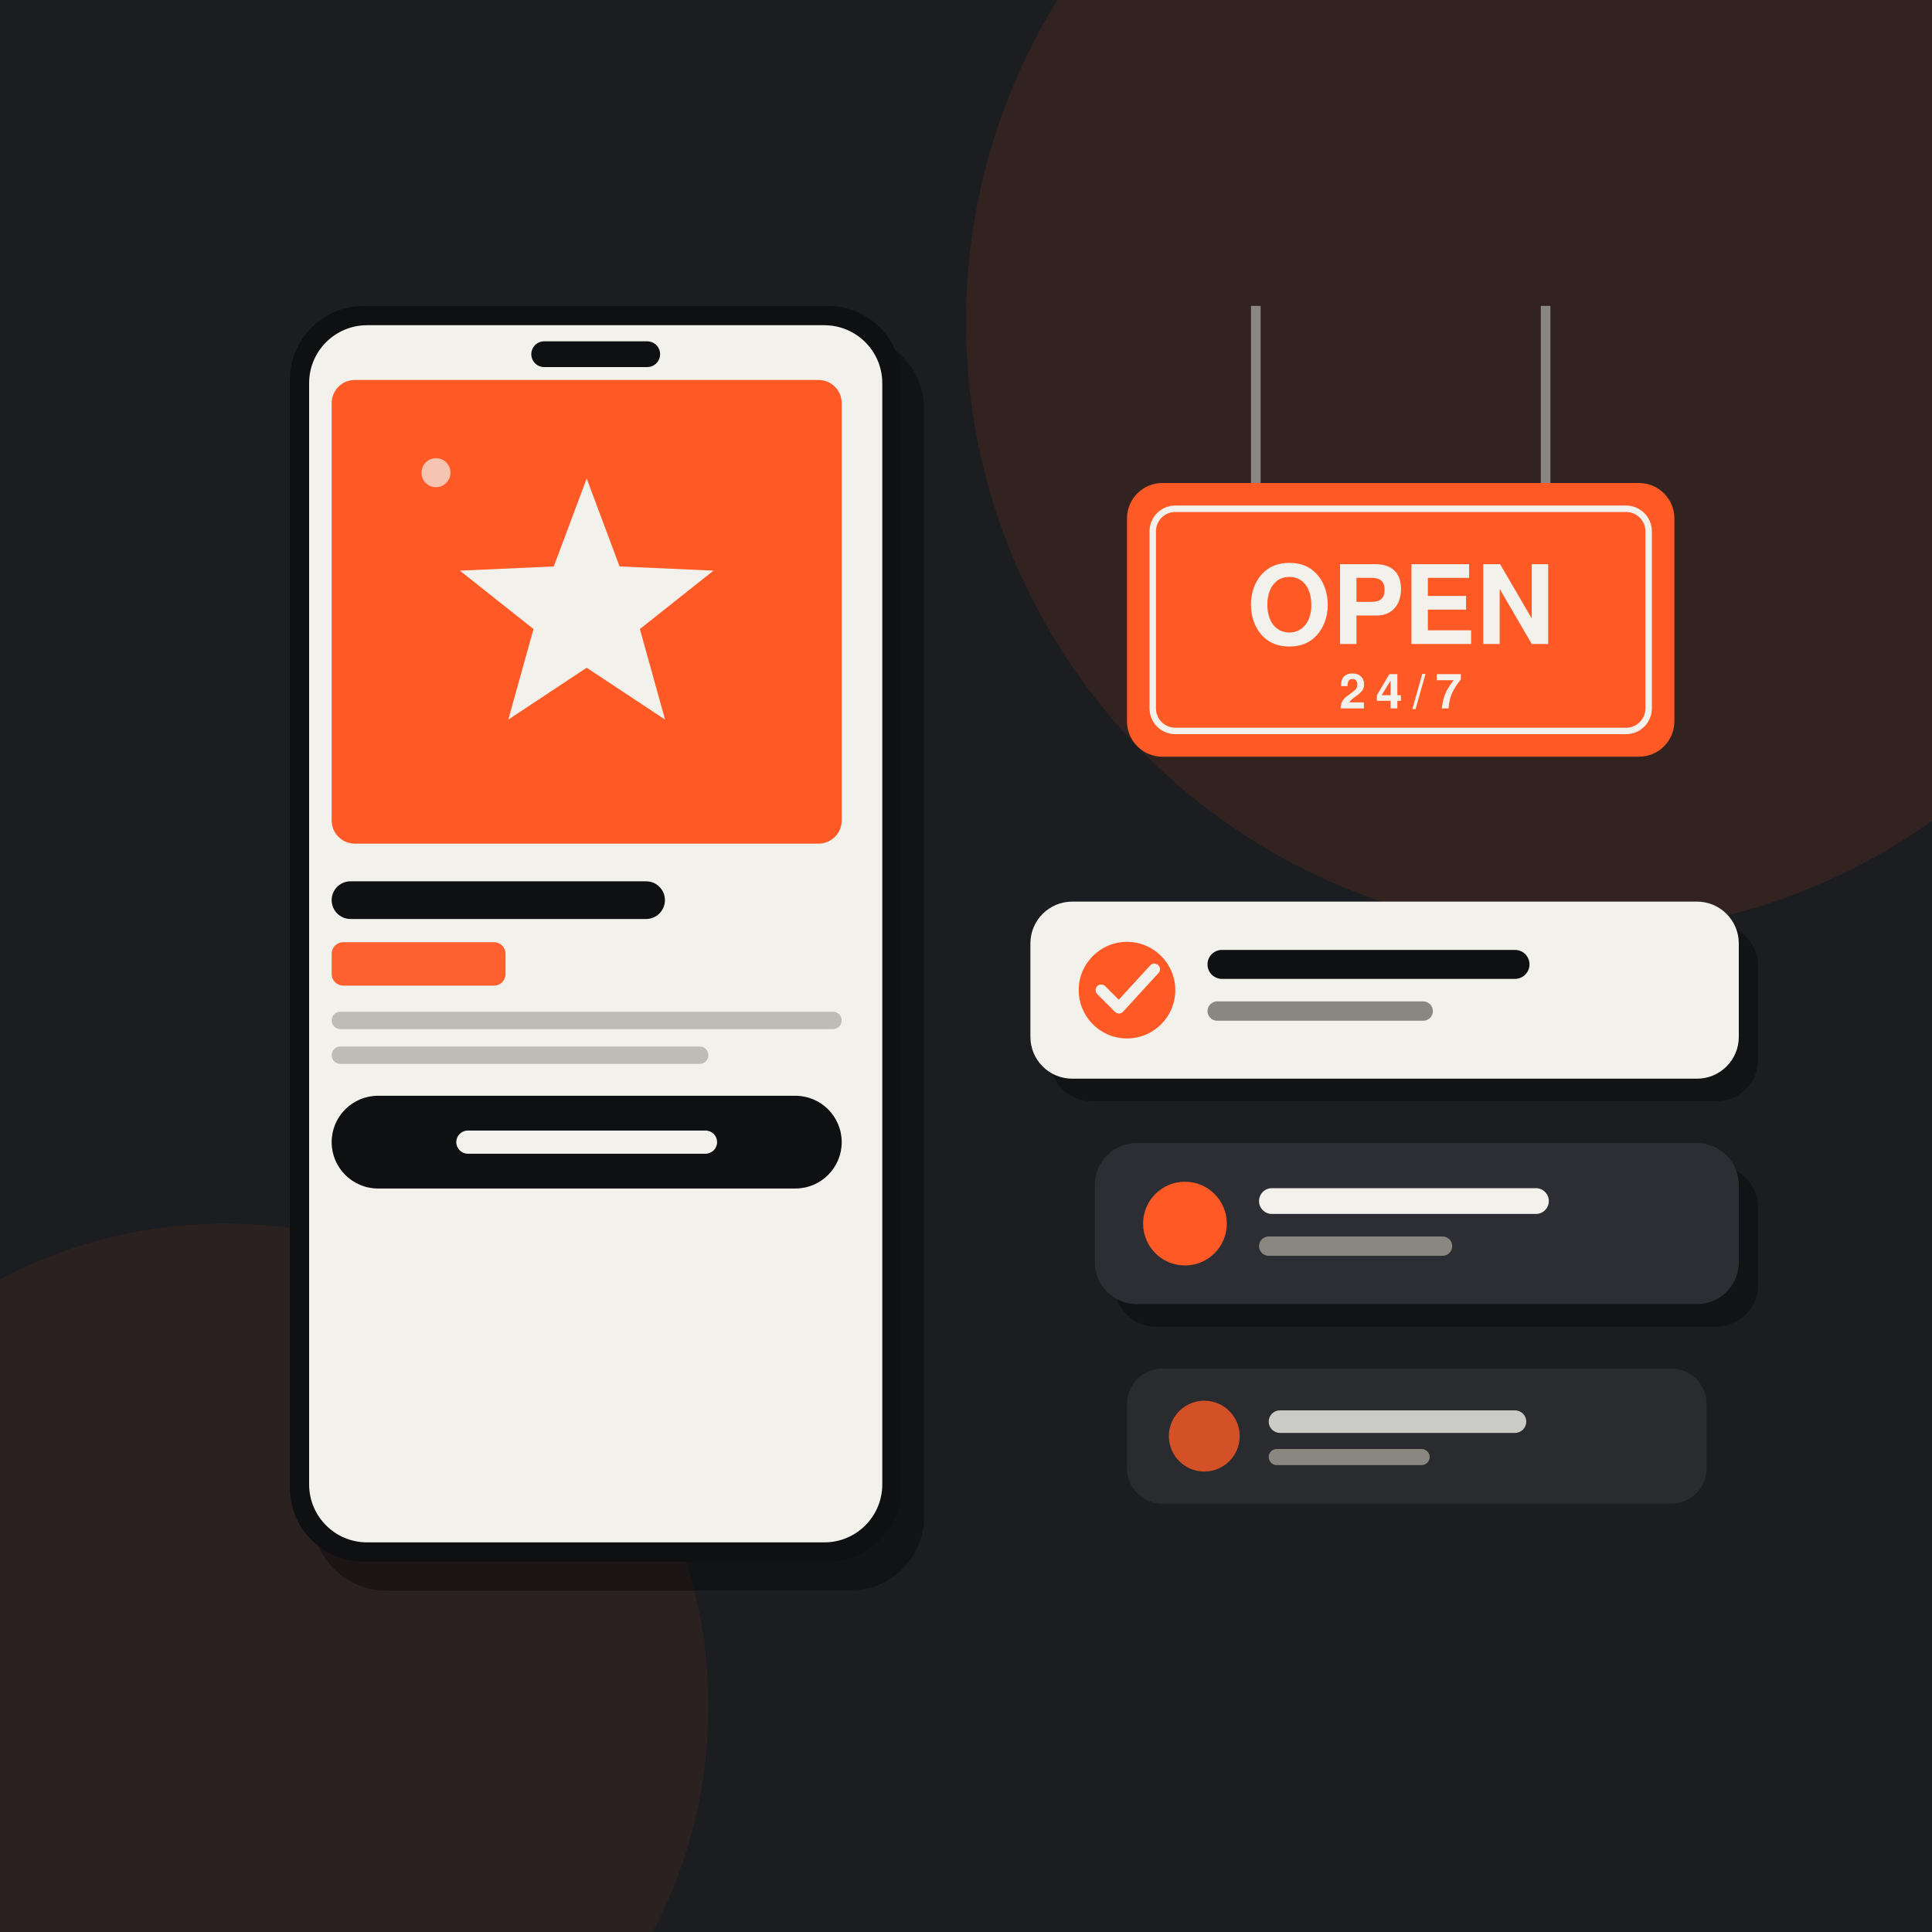
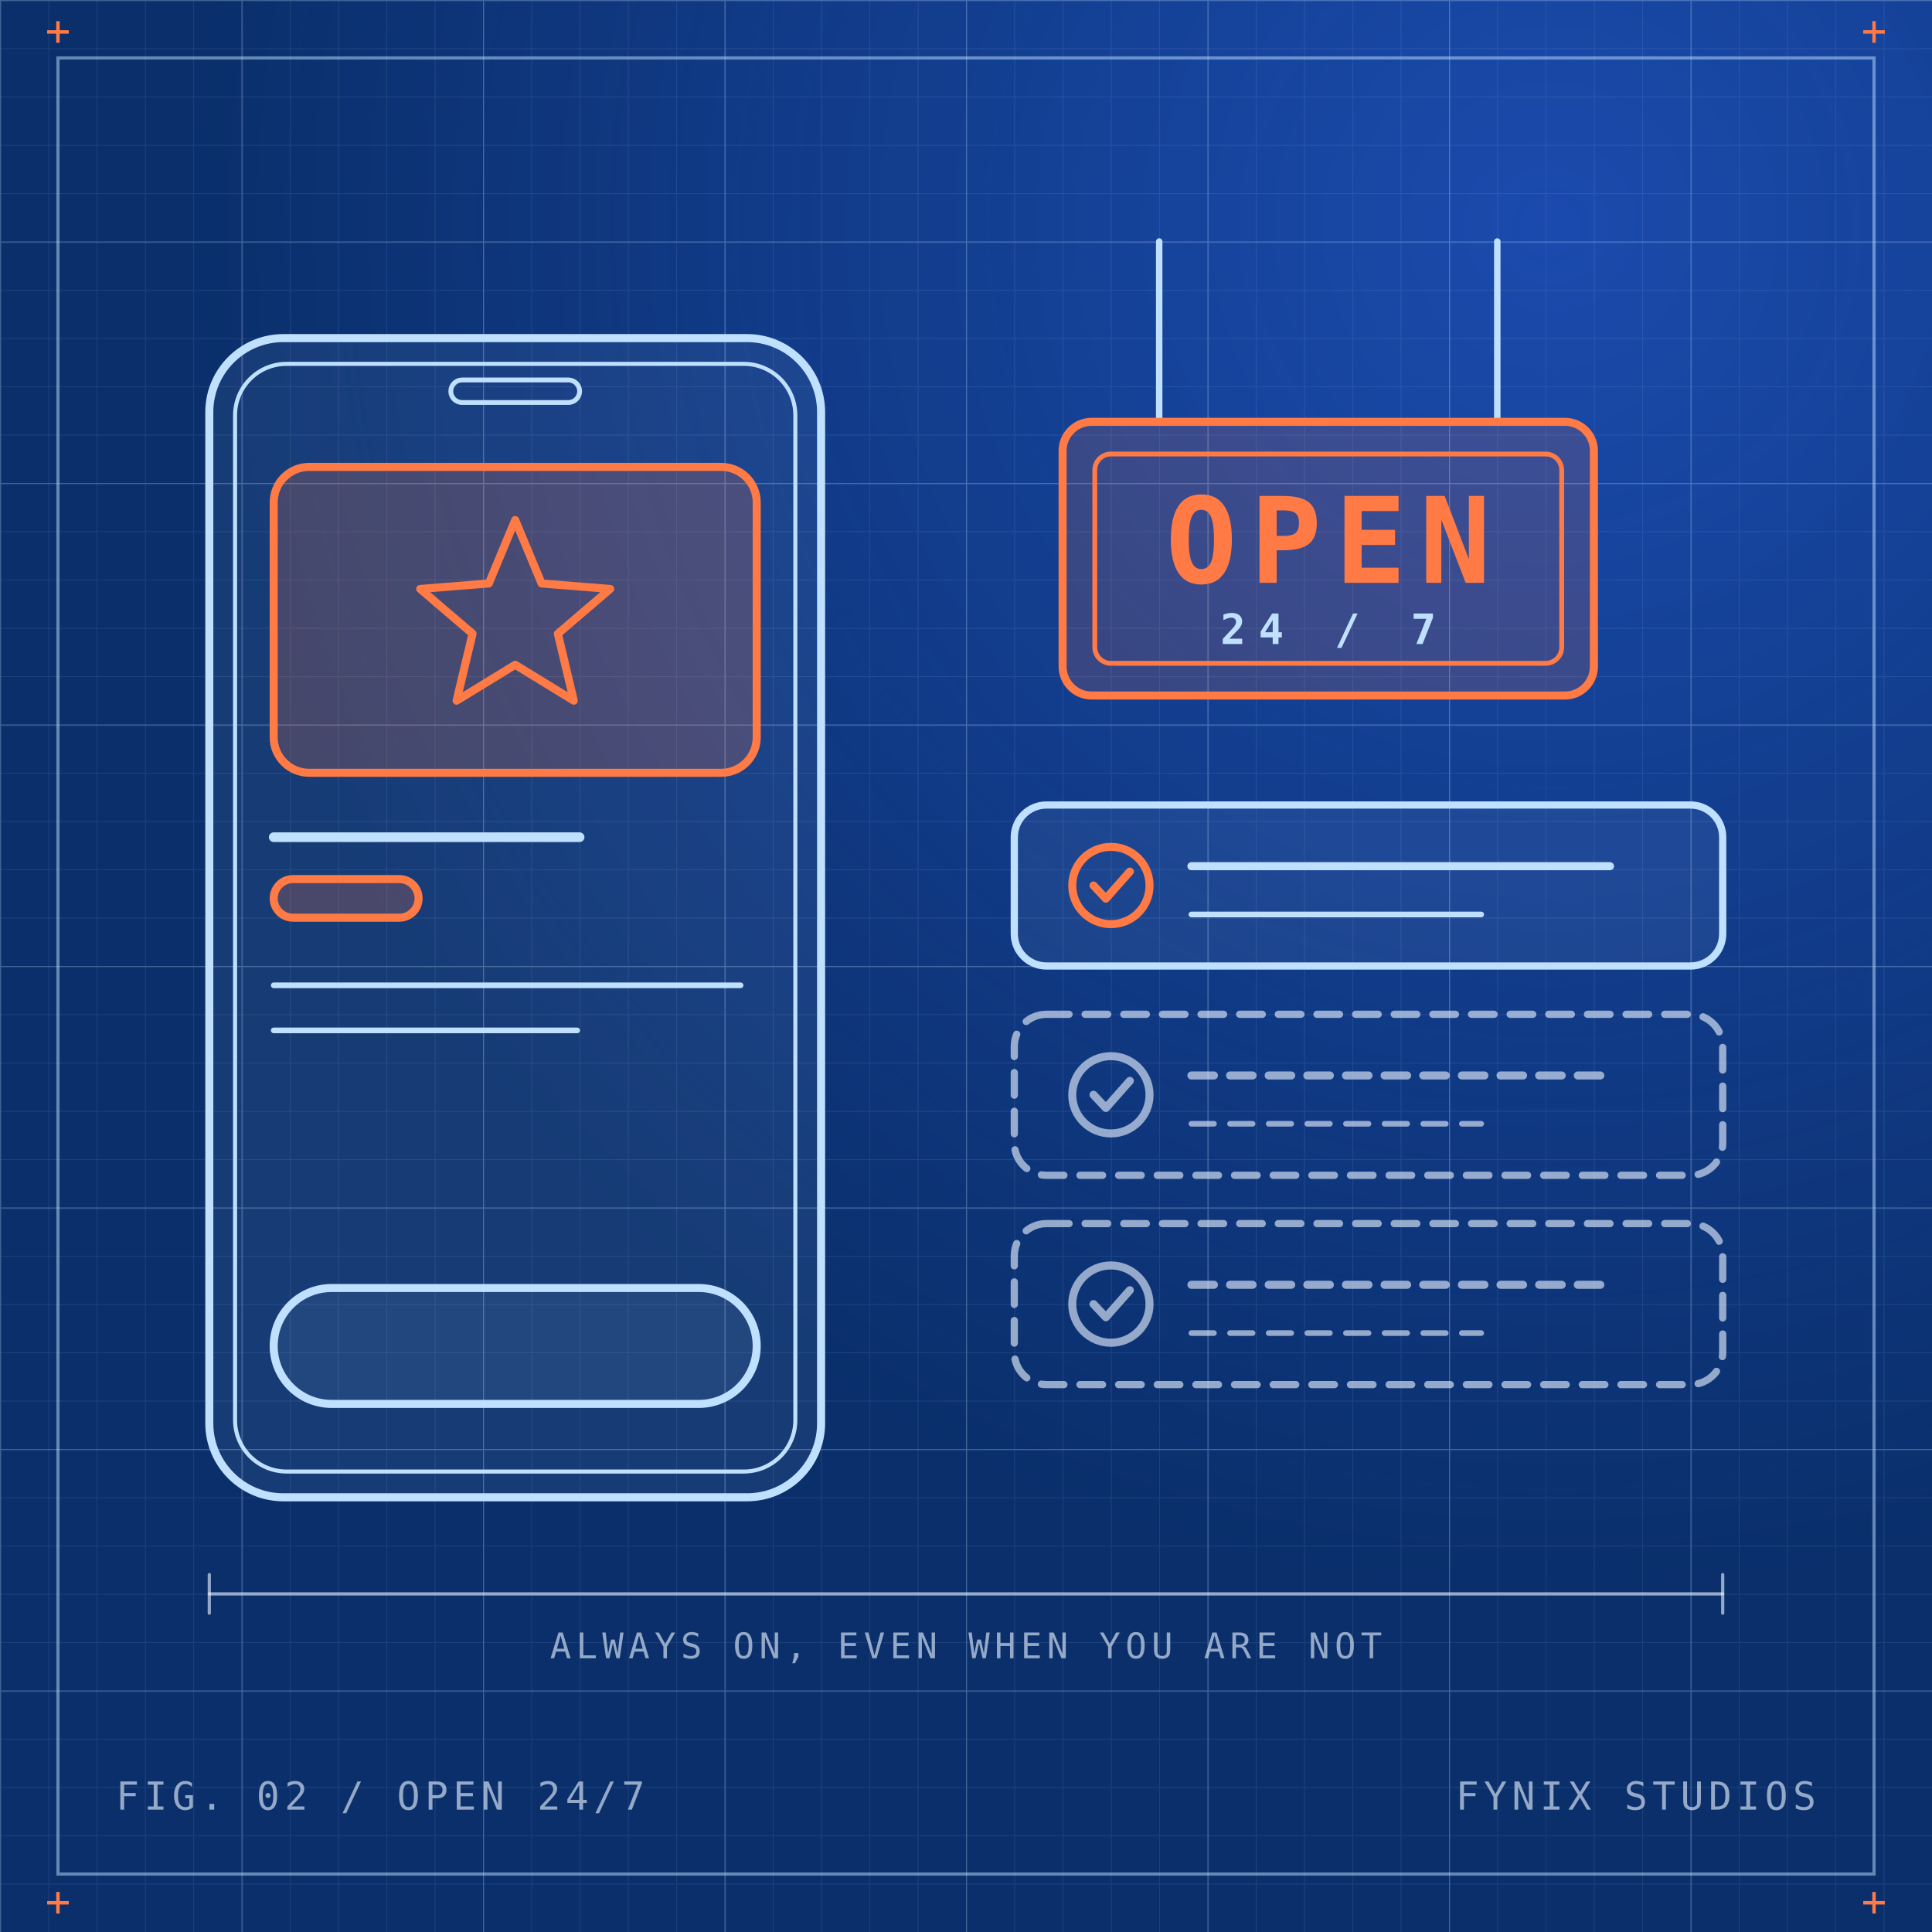
<svg xmlns="http://www.w3.org/2000/svg" width="1200" height="1200" viewBox="0 0 1200 1200">
-   <rect width="1200" height="1200" fill="#1c1d20" />
-   <circle cx="980" cy="200" r="380" fill="#ff5a26" opacity="0.10" />
-   <circle cx="140" cy="1060" r="300" fill="#ff5a26" opacity="0.07" />
-   <g transform="rotate(0 370 580)">
-     <rect x="194" y="208" width="380" height="780" rx="46" fill="#000" opacity="0.35" />
-     <rect x="180" y="190" width="380" height="780" rx="46" fill="#0f1012" />
-     <rect x="192" y="202" width="356" height="756" rx="36" fill="#f3f1ec" />
-     <rect x="330.0" y="212" width="80" height="16" rx="8" fill="#0f1012" />
-     <g transform="translate(58.4 23.6) scale(0.9)">
-       <rect x="164" y="236" width="352" height="320" rx="16" fill="#ff5a26" />
-       <polygon points="340.0,304.0 362.7,364.7 427.5,367.6 376.7,407.9 394.1,470.4 340.0,434.6 285.9,470.4 303.3,407.9 252.5,367.6 317.3,364.7" fill="#f3f1ec" opacity="1" />
-       <circle cx="236" cy="300" r="10" fill="#f3f1ec" opacity=".7" />
-       <rect x="164" y="582" width="230" height="26" rx="13" fill="#0f1012" />
-       <rect x="164" y="624" width="120" height="30" rx="8" fill="#ff5a26" opacity=".95" />
-       <rect x="164" y="672" width="352" height="12" rx="6" fill="#8a8780" opacity=".5" />
-       <rect x="164" y="696" width="260" height="12" rx="6" fill="#8a8780" opacity=".5" />
-       <rect x="164" y="730" width="352" height="64" rx="32" fill="#0f1012" />
-       <rect x="250" y="754" width="180" height="16" rx="8" fill="#f3f1ec" />
+   <defs>
+     <pattern id="g1" width="30" height="30" patternUnits="userSpaceOnUse">
+       <path d="M30 0H0V30" fill="none" stroke="rgba(191,224,255,0.10)" stroke-width="1" />
+     </pattern>
+     <pattern id="g2" width="150" height="150" patternUnits="userSpaceOnUse">
+       <path d="M150 0H0V150" fill="none" stroke="rgba(191,224,255,0.22)" stroke-width="1.5" />
+     </pattern>
+     <radialGradient id="glow" cx="80%" cy="12%" r="70%">
+       <stop offset="0" stop-color="#2e6cff" stop-opacity="0.45" />
+       <stop offset="1" stop-color="#2e6cff" stop-opacity="0" />
+     </radialGradient>
+   </defs>
+   <rect width="1200" height="1200" fill="#0a2f6b" />
+   <rect width="1200" height="1200" fill="url(#glow)" />
+   <rect width="1200" height="1200" fill="url(#g1)" />
+   <rect width="1200" height="1200" fill="url(#g2)" />
+   <rect x="36" y="36" width="1128" height="1128" fill="none" stroke="rgba(191,224,255,0.5)" stroke-width="2" />
+   <g font-family="ui-monospace,'SF Mono',Menlo,Consolas,monospace" font-size="26" fill="#ff7a45" text-anchor="middle">
+     <text x="36" y="28">+</text>
+     <text x="1164" y="28">+</text>
+     <text x="36" y="1190">+</text>
+     <text x="1164" y="1190">+</text>
+   </g>
+   <g fill="none" stroke="#bfe0ff" stroke-width="5" stroke-linecap="round" stroke-linejoin="round">
+     <g transform="rotate(0 320.0 570.0)">
+       <rect x="130" y="210" width="380" height="720" rx="46" fill="rgba(191,224,255,0.07)" stroke="#bfe0ff" stroke-width="5" />
+       <rect x="146" y="226" width="348" height="688" rx="32" fill="none" stroke="#bfe0ff" stroke-width="2.5" />
+       <rect x="280.0" y="236" width="80" height="14" rx="7" fill="none" stroke="#bfe0ff" stroke-width="3" />
+       <rect x="170" y="290" width="300" height="190" rx="22" fill="rgba(255,122,69,0.2)" stroke="#ff7a45" stroke-width="5" />
+       <polygon points="320.0,323.0 336.4,362.4 379.0,365.8 346.5,393.6 356.4,435.2 320.0,412.9 283.6,435.2 293.5,393.6 261.0,365.8 303.6,362.4" fill="none" stroke="#ff7a45" stroke-width="5" stroke-linejoin="round" />
+       <line x1="170" y1="520" x2="360" y2="520" stroke="#bfe0ff" stroke-width="6" />
+       <rect x="170" y="546" width="90" height="24" rx="12" fill="rgba(255,122,69,0.22)" stroke="#ff7a45" stroke-width="5" />
+       <line x1="170" y1="612" x2="460" y2="612" stroke="#bfe0ff" stroke-width="3.5" />
+       <line x1="170" y1="640" x2="358.5" y2="640" stroke="#bfe0ff" stroke-width="3.5" />
+       <rect x="170" y="800" width="300" height="72" rx="36" fill="rgba(191,224,255,0.07)" stroke="#bfe0ff" stroke-width="5" />
    </g>
+     <line x1="720" y1="150" x2="720" y2="262" stroke="#bfe0ff" stroke-width="4" />
+     <line x1="930" y1="150" x2="930" y2="262" stroke="#bfe0ff" stroke-width="4" />
+     <rect x="660" y="262" width="330" height="170" rx="18" fill="rgba(255,122,69,0.16)" stroke="#ff7a45" stroke-width="5" />
+     <rect x="680" y="282" width="290" height="130" rx="10" fill="none" stroke="#ff7a45" stroke-width="3" />
+     <text x="825" y="362" font-family="ui-monospace,'SF Mono',Menlo,Consolas,monospace" font-size="74" fill="#ff7a45" text-anchor="middle" font-weight="700" letter-spacing="8" stroke="none">OPEN</text>
+     <text x="825" y="400" font-family="ui-monospace,'SF Mono',Menlo,Consolas,monospace" font-size="26" fill="#bfe0ff" text-anchor="middle" font-weight="700" letter-spacing="8" stroke="none">24 / 7</text>
+     <rect x="630" y="500" width="440" height="100" rx="20" fill="rgba(191,224,255,0.07)" stroke="#bfe0ff" stroke-width="4.5" />
+     <circle cx="690" cy="550" r="24" fill="none" stroke="#ff7a45" stroke-width="5" />
+     <path d="M679.2 550 l7.68 8.16 l14.88 -16.8" fill="none" stroke="#ff7a45" stroke-width="5" />
+     <line x1="740" y1="538" x2="1000" y2="538" stroke="#bfe0ff" stroke-width="5" />
+     <line x1="740" y1="568" x2="920" y2="568" stroke="#bfe0ff" stroke-width="3.5" />
+     <rect x="630" y="630" width="440" height="100" rx="20" fill="none" stroke="rgba(232,241,255,0.62)" stroke-width="4.5" stroke-dasharray="14 10" />
+     <circle cx="690" cy="680" r="24" fill="none" stroke="rgba(232,241,255,0.62)" stroke-width="5" />
+     <path d="M679.2 680 l7.68 8.16 l14.88 -16.8" fill="none" stroke="rgba(232,241,255,0.62)" stroke-width="5" />
+     <line x1="740" y1="668" x2="1000" y2="668" stroke="rgba(232,241,255,0.62)" stroke-width="5" stroke-dasharray="14 10" />
+     <line x1="740" y1="698" x2="920" y2="698" stroke="rgba(232,241,255,0.62)" stroke-width="3.5" stroke-dasharray="14 10" />
+     <rect x="630" y="760" width="440" height="100" rx="20" fill="none" stroke="rgba(232,241,255,0.62)" stroke-width="4.5" stroke-dasharray="14 10" />
+     <circle cx="690" cy="810" r="24" fill="none" stroke="rgba(232,241,255,0.62)" stroke-width="5" />
+     <path d="M679.2 810 l7.68 8.16 l14.88 -16.8" fill="none" stroke="rgba(232,241,255,0.62)" stroke-width="5" />
+     <line x1="740" y1="798" x2="1000" y2="798" stroke="rgba(232,241,255,0.62)" stroke-width="5" stroke-dasharray="14 10" />
+     <line x1="740" y1="828" x2="920" y2="828" stroke="rgba(232,241,255,0.62)" stroke-width="3.5" stroke-dasharray="14 10" />
+     <line x1="130" y1="990" x2="1070" y2="990" stroke="rgba(232,241,255,0.62)" stroke-width="2" />
+     <line x1="130" y1="978" x2="130" y2="1002" stroke="rgba(232,241,255,0.62)" stroke-width="2" />
+     <line x1="1070" y1="978" x2="1070" y2="1002" stroke="rgba(232,241,255,0.62)" stroke-width="2" />
+     <text x="600.0" y="1030" font-family="ui-monospace,'SF Mono',Menlo,Consolas,monospace" font-size="22" fill="rgba(232,241,255,0.62)" text-anchor="middle" font-weight="400" letter-spacing="3" stroke="none">ALWAYS ON, EVEN WHEN YOU ARE NOT</text>
  </g>
-   <path d="M780 190 V300 M960 190 V300" stroke="#8a8780" stroke-width="6" />
-   <rect x="700" y="300" width="340" height="170" rx="22" fill="#ff5a26" />
-   <rect x="716" y="316" width="308" height="138" rx="14" fill="none" stroke="#f3f1ec" stroke-width="4" />
-   <text x="870" y="400" text-anchor="middle" font-family="Helvetica, Arial, sans-serif" font-weight="700" font-size="68" fill="#f3f1ec">OPEN</text>
-   <text x="870" y="440" text-anchor="middle" font-family="Helvetica, Arial, sans-serif" font-weight="700" font-size="30" letter-spacing="6" fill="#f3f1ec">24/7</text>
-   <rect x="640" y="560" width="440" height="110" rx="26" fill="#000" opacity=".35" transform="translate(12 14)" />
-   <rect x="640" y="560" width="440" height="110" rx="26" fill="#f3f1ec" />
-   <circle cx="700" cy="615" r="30" fill="#ff5a26" />
-   <path d="M684 615 l11 11 l22 -24" stroke="#f3f1ec" stroke-width="7" fill="none" stroke-linecap="round" stroke-linejoin="round" />
-   <rect x="750" y="590" width="200" height="18" rx="9" fill="#0f1012" />
-   <rect x="750" y="622" width="140" height="12" rx="6" fill="#8a8780" />
-   <rect x="680" y="710" width="400" height="100" rx="26" fill="#000" opacity=".35" transform="translate(12 14)" />
-   <rect x="680" y="710" width="400" height="100" rx="26" fill="#2c2e33" />
-   <circle cx="736" cy="760" r="26" fill="#ff5a26" />
-   <rect x="782" y="738" width="180" height="16" rx="8" fill="#f3f1ec" />
-   <rect x="782" y="768" width="120" height="12" rx="6" fill="#8a8780" />
-   <rect x="700" y="850" width="360" height="84" rx="22" fill="#2c2e33" opacity=".8" />
-   <circle cx="748" cy="892" r="22" fill="#ff5a26" opacity=".8" />
-   <rect x="788" y="876" width="160" height="14" rx="7" fill="#f3f1ec" opacity=".8" />
-   <rect x="788" y="900" width="100" height="10" rx="5" fill="#8a8780" />
+   <g font-family="ui-monospace,'SF Mono',Menlo,Consolas,monospace" font-size="24" letter-spacing="3" fill="rgba(232,241,255,0.62)">
+     <text x="72" y="1124">FIG. 02 / OPEN 24/7</text>
+     <text x="1128" y="1124" text-anchor="end">FYNIX STUDIOS</text>
+   </g>
</svg>
